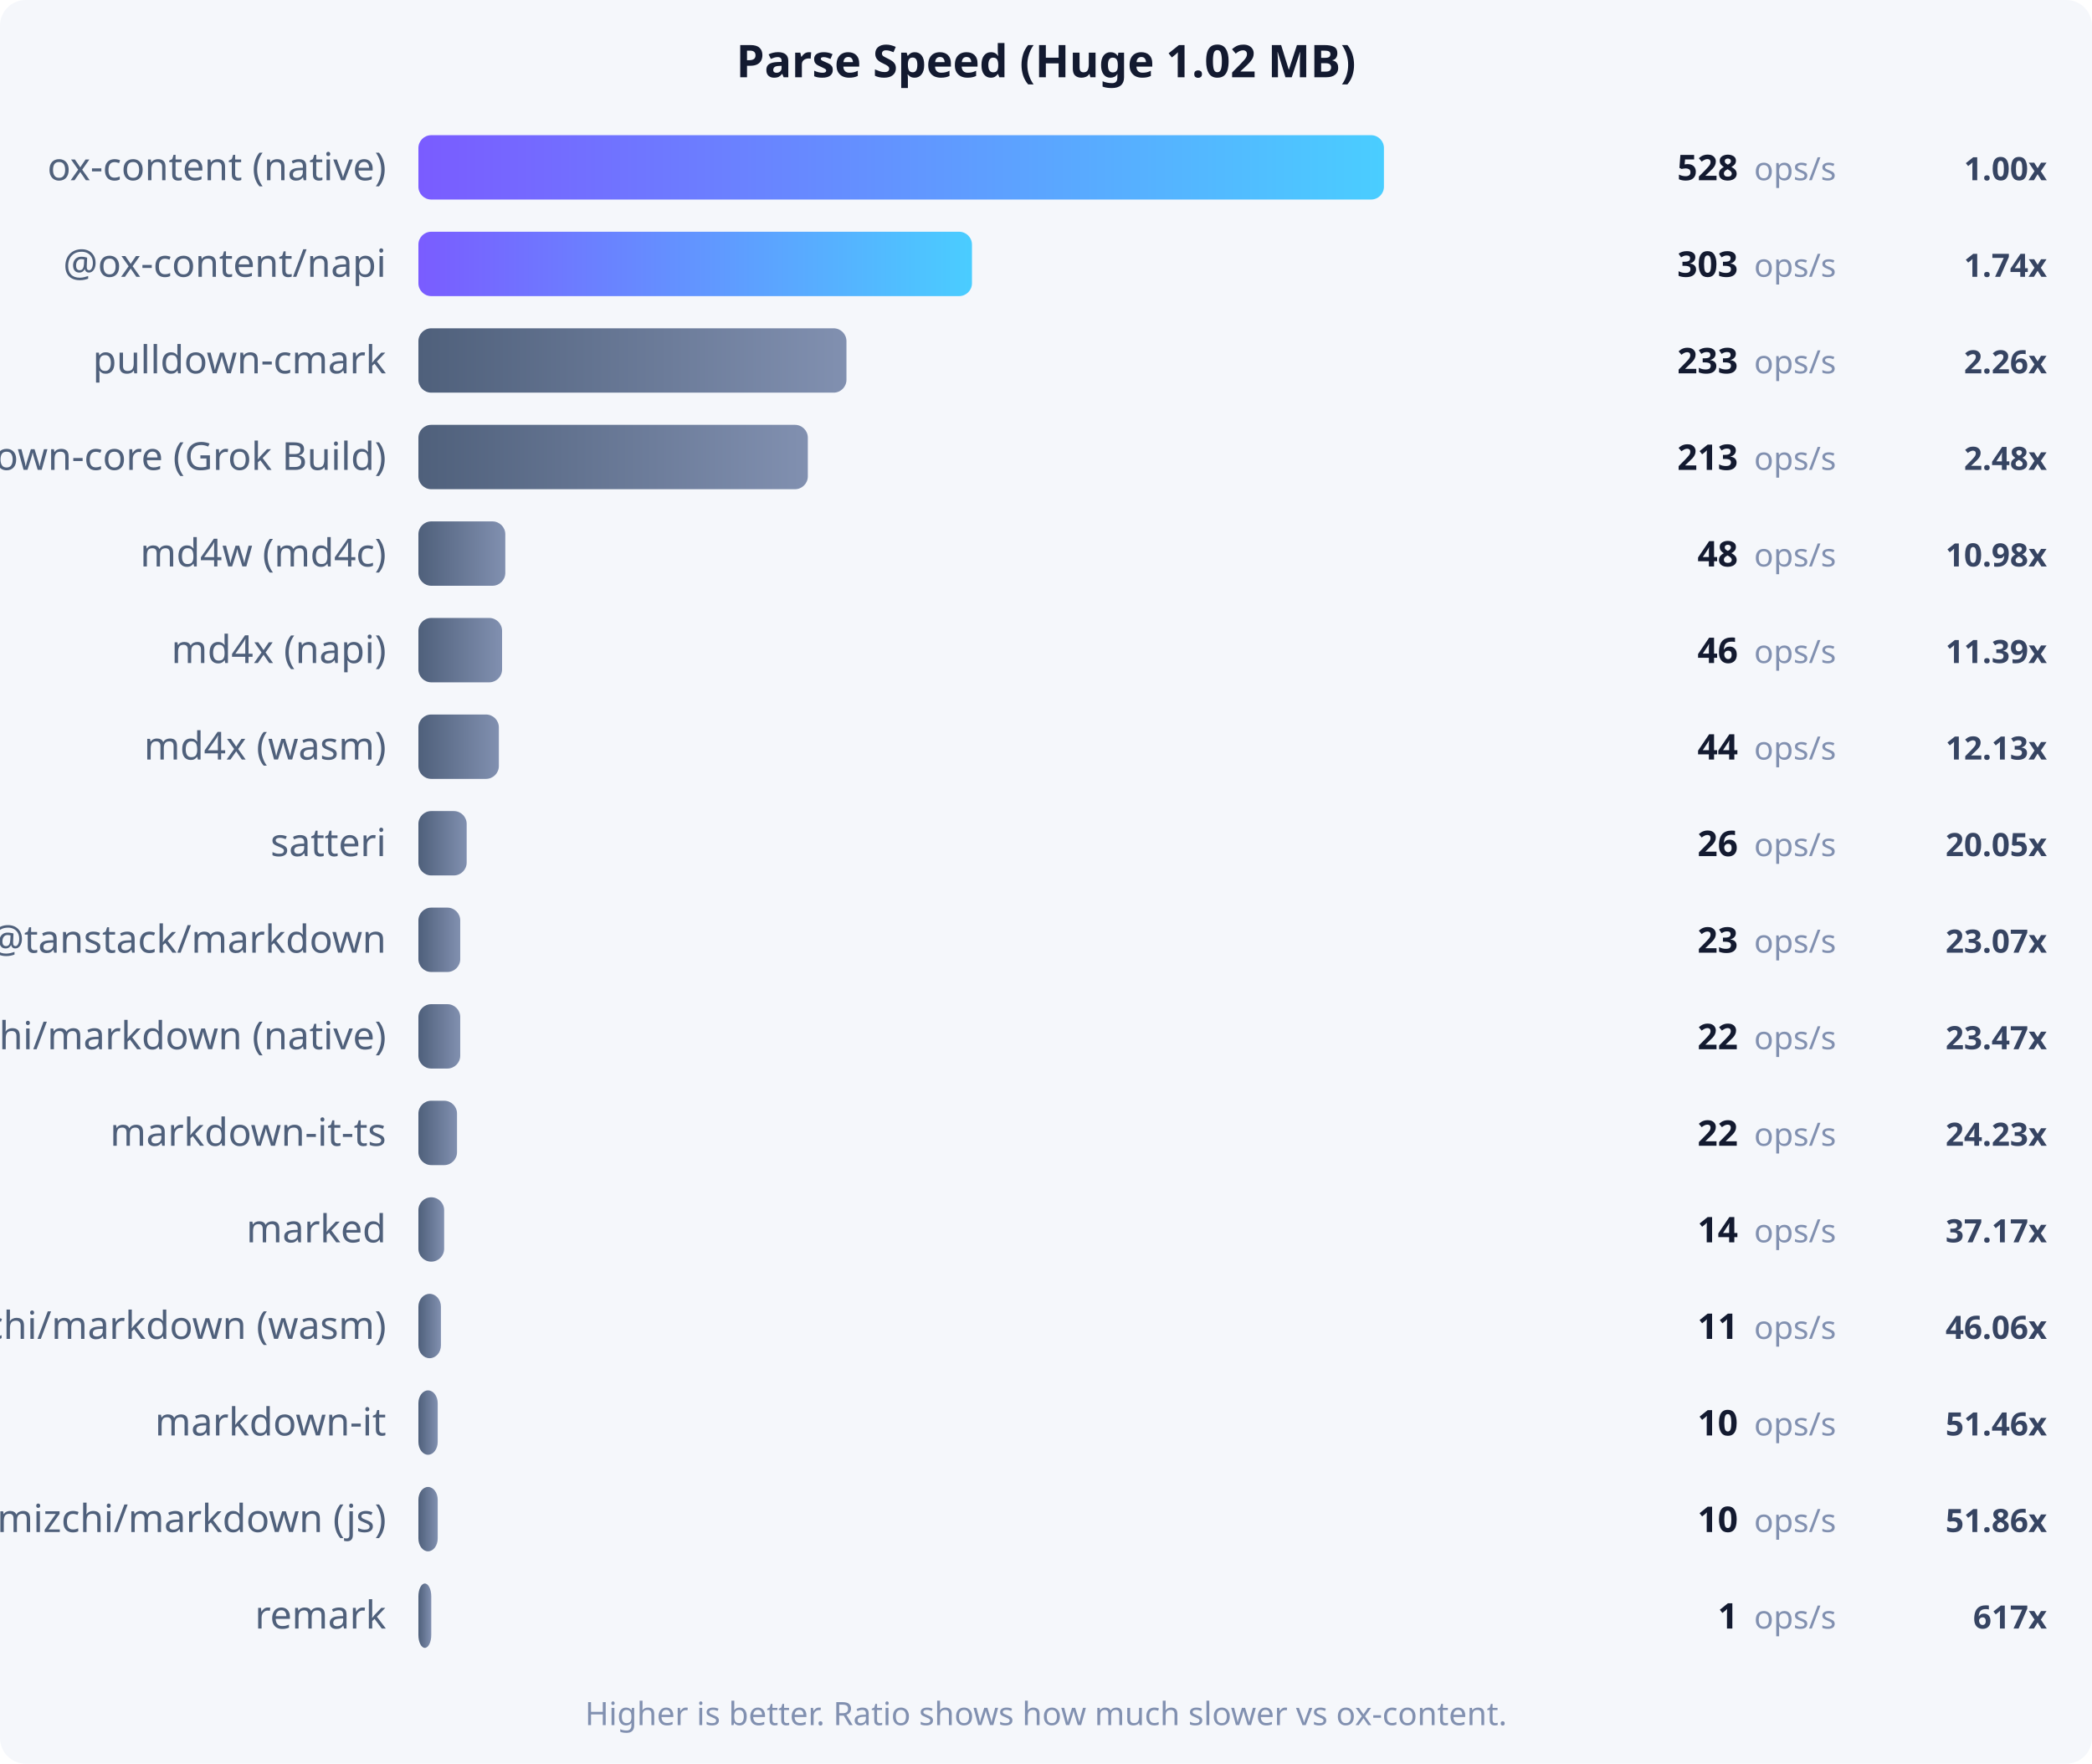
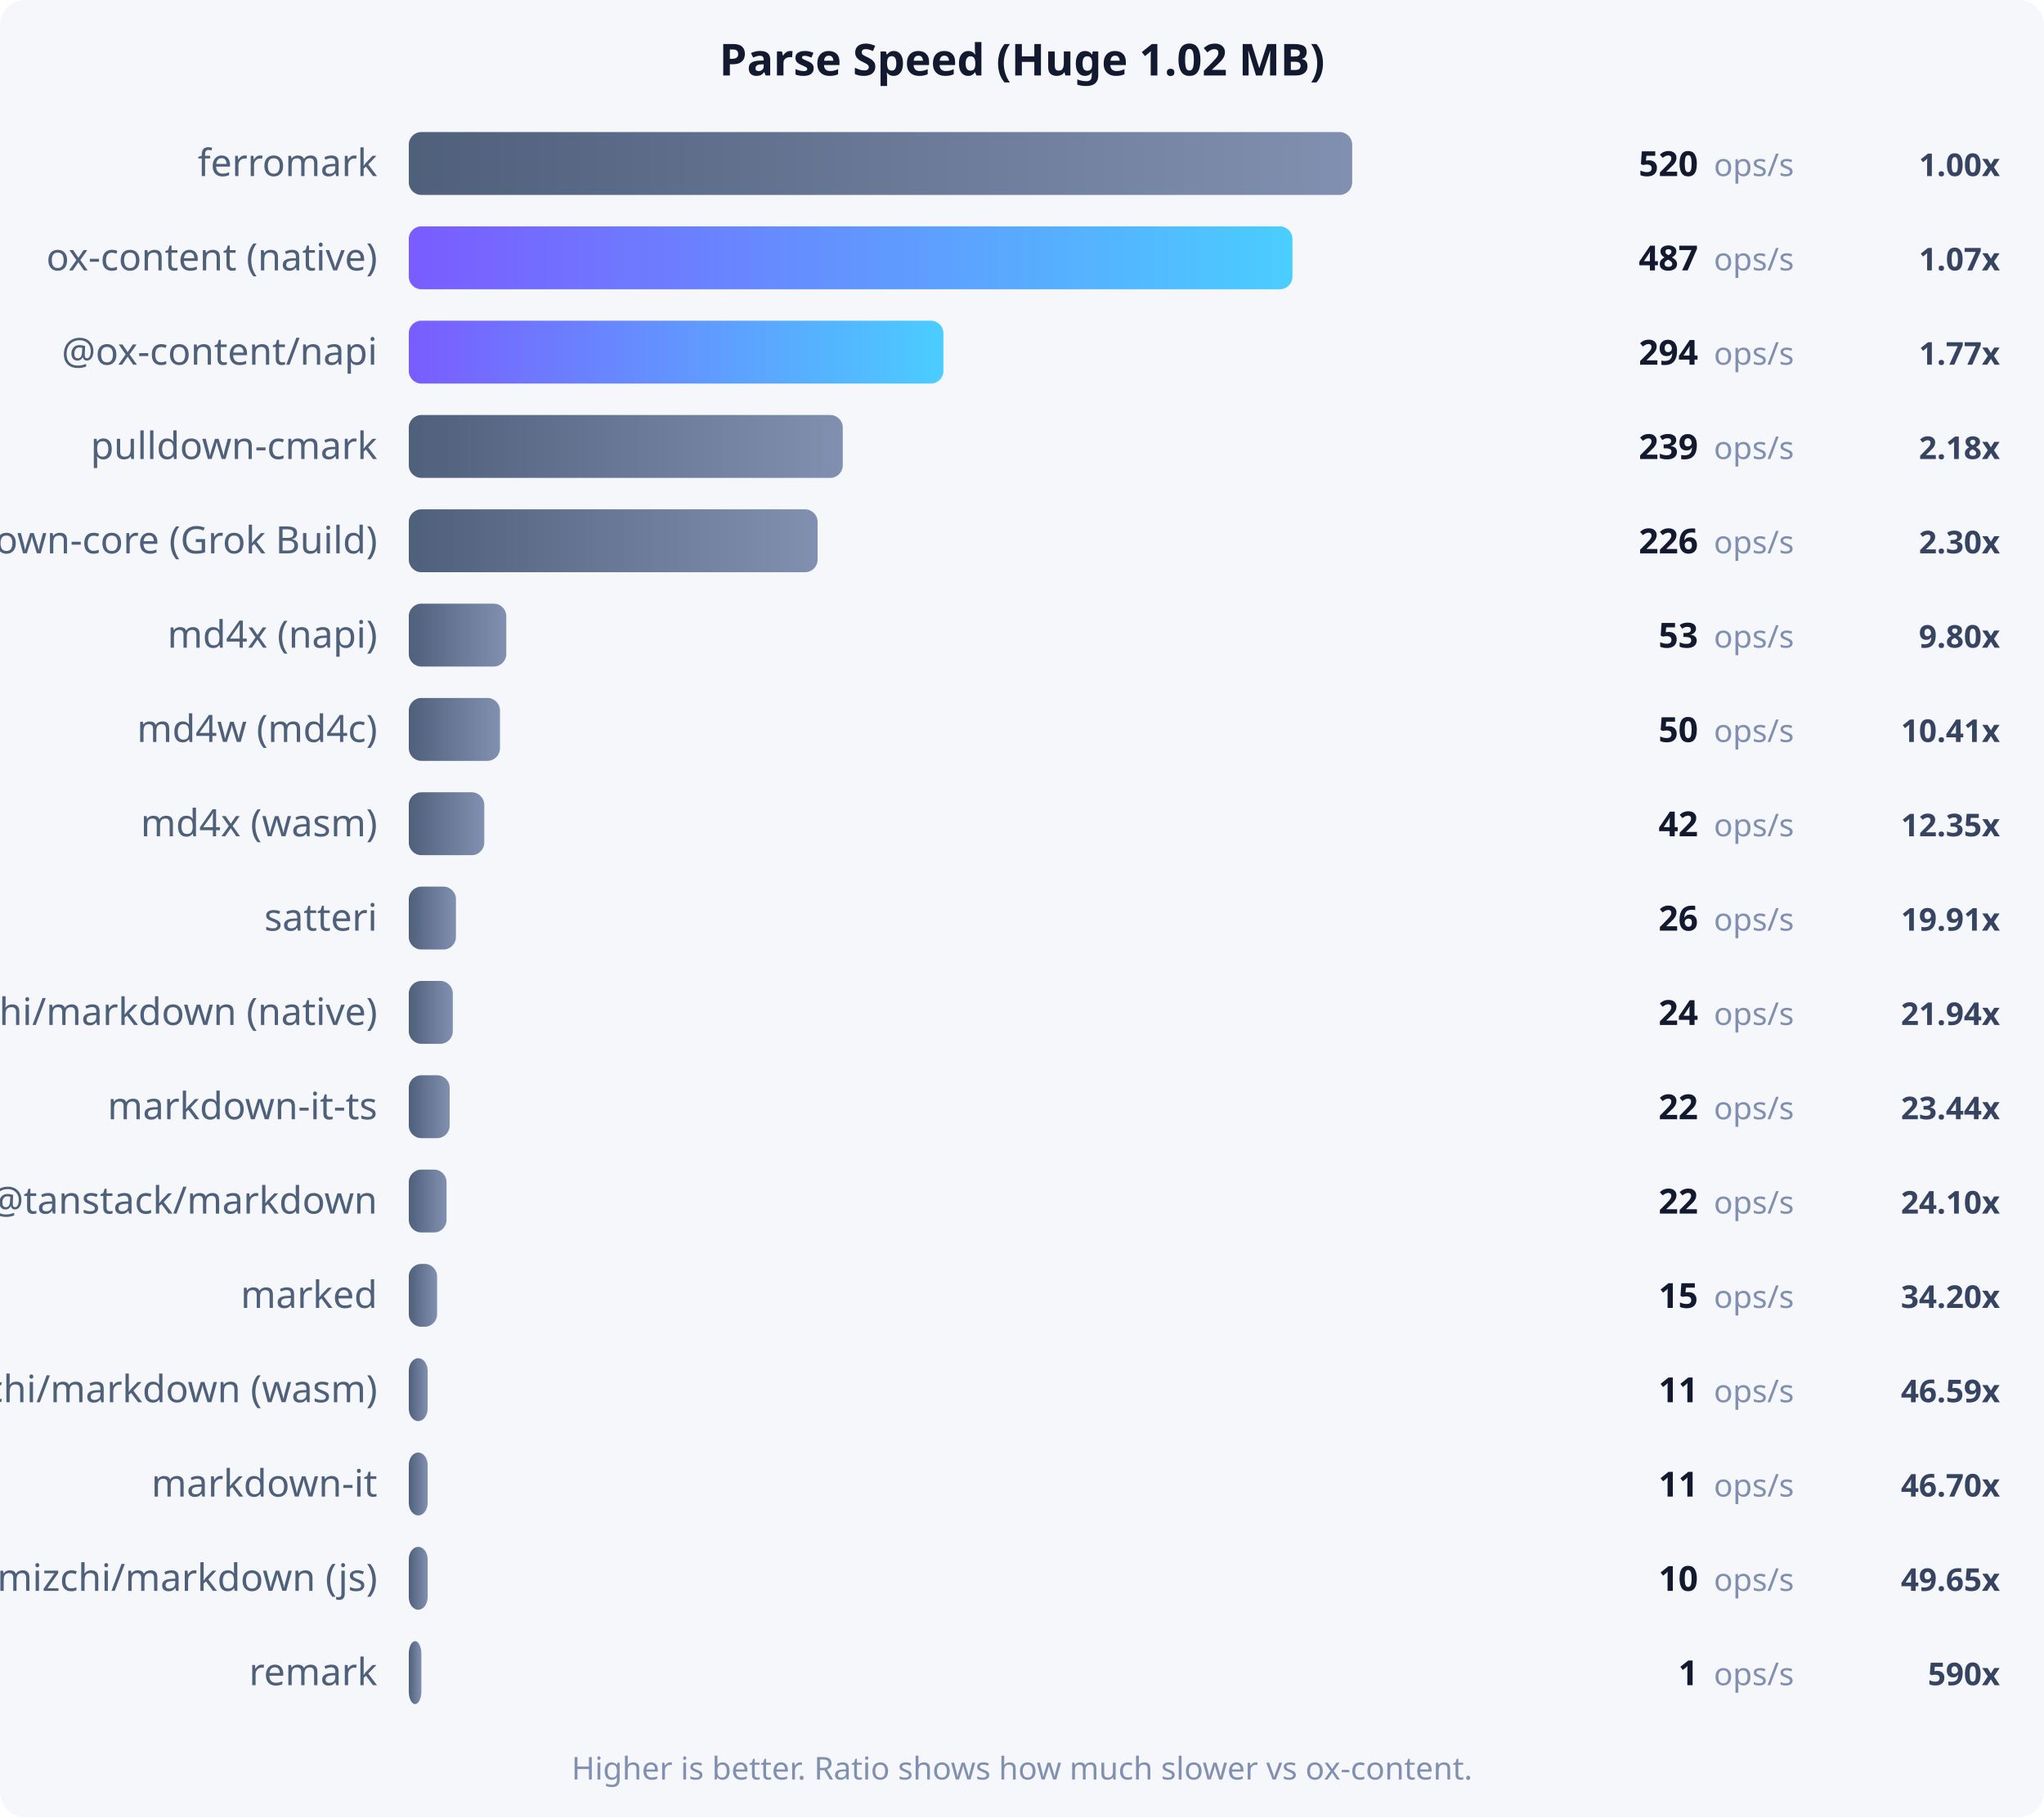
- <svg xmlns="http://www.w3.org/2000/svg" viewBox="0 0 650 548">
+ <svg xmlns="http://www.w3.org/2000/svg" viewBox="0 0 650 578">
  <defs>
    <linearGradient id="oxGrad" x1="0%" y1="0%" x2="100%" y2="0%">
      <stop offset="0%" style="stop-color:#7a5cff" />
      <stop offset="100%" style="stop-color:#4acdff" />
    </linearGradient>
    <linearGradient id="grayGrad" x1="0%" y1="0%" x2="100%" y2="0%">
      <stop offset="0%" style="stop-color:#4f607b" />
      <stop offset="100%" style="stop-color:#8190b0" />
    </linearGradient>
  </defs>
  <style>
    .title { font: bold 14px IBM Plex Sans, system-ui, sans-serif; fill: #131a30; }
    .label { font: 12px IBM Plex Sans, system-ui, sans-serif; fill: #4f607b; }
    .value { font: bold 11px IBM Plex Sans, system-ui, sans-serif; fill: #131a30; }
    .unit { font: 10px IBM Plex Sans, system-ui, sans-serif; fill: #8190b0; }
    .ratio { font: bold 10px IBM Plex Sans, system-ui, sans-serif; fill: #364462; }
  </style>
-   <rect width="650" height="548" fill="#f5f7fb" rx="8" />
+   <rect width="650" height="578" fill="#f5f7fb" rx="8" />
  <text x="325" y="24" text-anchor="middle" class="title">Parse Speed (Huge 1.02 MB)</text>
-   <text x="120" y="56" text-anchor="end" class="label">ox-content (native)</text>
-   <rect x="130" y="42" width="300" height="20" rx="4" fill="url(#oxGrad)" />
-   <text x="540" y="56" text-anchor="end" class="value">528</text>
+   <text x="120" y="56" text-anchor="end" class="label">ferromark</text>
+   <rect x="130" y="42" width="300" height="20" rx="4" fill="url(#grayGrad)" />
+   <text x="540" y="56" text-anchor="end" class="value">520</text>
  <text x="545" y="56" class="unit">ops/s</text>
  <text x="636" y="56" text-anchor="end" class="ratio">1.00x</text>
-   <text x="120" y="86" text-anchor="end" class="label">@ox-content/napi</text>
-   <rect x="130" y="72" width="172" height="20" rx="4" fill="url(#oxGrad)" />
-   <text x="540" y="86" text-anchor="end" class="value">303</text>
+   <text x="120" y="86" text-anchor="end" class="label">ox-content (native)</text>
+   <rect x="130" y="72" width="281" height="20" rx="4" fill="url(#oxGrad)" />
+   <text x="540" y="86" text-anchor="end" class="value">487</text>
  <text x="545" y="86" class="unit">ops/s</text>
-   <text x="636" y="86" text-anchor="end" class="ratio">1.74x</text>
-   <text x="120" y="116" text-anchor="end" class="label">pulldown-cmark</text>
-   <rect x="130" y="102" width="133" height="20" rx="4" fill="url(#grayGrad)" />
-   <text x="540" y="116" text-anchor="end" class="value">233</text>
+   <text x="636" y="86" text-anchor="end" class="ratio">1.07x</text>
+   <text x="120" y="116" text-anchor="end" class="label">@ox-content/napi</text>
+   <rect x="130" y="102" width="170" height="20" rx="4" fill="url(#oxGrad)" />
+   <text x="540" y="116" text-anchor="end" class="value">294</text>
  <text x="545" y="116" class="unit">ops/s</text>
-   <text x="636" y="116" text-anchor="end" class="ratio">2.26x</text>
-   <text x="120" y="146" text-anchor="end" class="label">xai-grok-markdown-core (Grok Build)</text>
-   <rect x="130" y="132" width="121" height="20" rx="4" fill="url(#grayGrad)" />
-   <text x="540" y="146" text-anchor="end" class="value">213</text>
+   <text x="636" y="116" text-anchor="end" class="ratio">1.77x</text>
+   <text x="120" y="146" text-anchor="end" class="label">pulldown-cmark</text>
+   <rect x="130" y="132" width="138" height="20" rx="4" fill="url(#grayGrad)" />
+   <text x="540" y="146" text-anchor="end" class="value">239</text>
  <text x="545" y="146" class="unit">ops/s</text>
-   <text x="636" y="146" text-anchor="end" class="ratio">2.48x</text>
-   <text x="120" y="176" text-anchor="end" class="label">md4w (md4c)</text>
-   <rect x="130" y="162" width="27" height="20" rx="4" fill="url(#grayGrad)" />
-   <text x="540" y="176" text-anchor="end" class="value">48</text>
+   <text x="636" y="146" text-anchor="end" class="ratio">2.18x</text>
+   <text x="120" y="176" text-anchor="end" class="label">xai-grok-markdown-core (Grok Build)</text>
+   <rect x="130" y="162" width="130" height="20" rx="4" fill="url(#grayGrad)" />
+   <text x="540" y="176" text-anchor="end" class="value">226</text>
  <text x="545" y="176" class="unit">ops/s</text>
-   <text x="636" y="176" text-anchor="end" class="ratio">10.98x</text>
+   <text x="636" y="176" text-anchor="end" class="ratio">2.30x</text>
  <text x="120" y="206" text-anchor="end" class="label">md4x (napi)</text>
-   <rect x="130" y="192" width="26" height="20" rx="4" fill="url(#grayGrad)" />
-   <text x="540" y="206" text-anchor="end" class="value">46</text>
+   <rect x="130" y="192" width="31" height="20" rx="4" fill="url(#grayGrad)" />
+   <text x="540" y="206" text-anchor="end" class="value">53</text>
  <text x="545" y="206" class="unit">ops/s</text>
-   <text x="636" y="206" text-anchor="end" class="ratio">11.39x</text>
-   <text x="120" y="236" text-anchor="end" class="label">md4x (wasm)</text>
-   <rect x="130" y="222" width="25" height="20" rx="4" fill="url(#grayGrad)" />
-   <text x="540" y="236" text-anchor="end" class="value">44</text>
+   <text x="636" y="206" text-anchor="end" class="ratio">9.80x</text>
+   <text x="120" y="236" text-anchor="end" class="label">md4w (md4c)</text>
+   <rect x="130" y="222" width="29" height="20" rx="4" fill="url(#grayGrad)" />
+   <text x="540" y="236" text-anchor="end" class="value">50</text>
  <text x="545" y="236" class="unit">ops/s</text>
-   <text x="636" y="236" text-anchor="end" class="ratio">12.13x</text>
-   <text x="120" y="266" text-anchor="end" class="label">satteri</text>
-   <rect x="130" y="252" width="15" height="20" rx="4" fill="url(#grayGrad)" />
-   <text x="540" y="266" text-anchor="end" class="value">26</text>
+   <text x="636" y="236" text-anchor="end" class="ratio">10.41x</text>
+   <text x="120" y="266" text-anchor="end" class="label">md4x (wasm)</text>
+   <rect x="130" y="252" width="24" height="20" rx="4" fill="url(#grayGrad)" />
+   <text x="540" y="266" text-anchor="end" class="value">42</text>
  <text x="545" y="266" class="unit">ops/s</text>
-   <text x="636" y="266" text-anchor="end" class="ratio">20.05x</text>
-   <text x="120" y="296" text-anchor="end" class="label">@tanstack/markdown</text>
-   <rect x="130" y="282" width="13" height="20" rx="4" fill="url(#grayGrad)" />
-   <text x="540" y="296" text-anchor="end" class="value">23</text>
+   <text x="636" y="266" text-anchor="end" class="ratio">12.35x</text>
+   <text x="120" y="296" text-anchor="end" class="label">satteri</text>
+   <rect x="130" y="282" width="15" height="20" rx="4" fill="url(#grayGrad)" />
+   <text x="540" y="296" text-anchor="end" class="value">26</text>
  <text x="545" y="296" class="unit">ops/s</text>
-   <text x="636" y="296" text-anchor="end" class="ratio">23.07x</text>
+   <text x="636" y="296" text-anchor="end" class="ratio">19.91x</text>
  <text x="120" y="326" text-anchor="end" class="label">@mizchi/markdown (native)</text>
-   <rect x="130" y="312" width="13" height="20" rx="4" fill="url(#grayGrad)" />
-   <text x="540" y="326" text-anchor="end" class="value">22</text>
+   <rect x="130" y="312" width="14" height="20" rx="4" fill="url(#grayGrad)" />
+   <text x="540" y="326" text-anchor="end" class="value">24</text>
  <text x="545" y="326" class="unit">ops/s</text>
-   <text x="636" y="326" text-anchor="end" class="ratio">23.47x</text>
+   <text x="636" y="326" text-anchor="end" class="ratio">21.94x</text>
  <text x="120" y="356" text-anchor="end" class="label">markdown-it-ts</text>
-   <rect x="130" y="342" width="12" height="20" rx="4" fill="url(#grayGrad)" />
+   <rect x="130" y="342" width="13" height="20" rx="4" fill="url(#grayGrad)" />
  <text x="540" y="356" text-anchor="end" class="value">22</text>
  <text x="545" y="356" class="unit">ops/s</text>
-   <text x="636" y="356" text-anchor="end" class="ratio">24.23x</text>
-   <text x="120" y="386" text-anchor="end" class="label">marked</text>
-   <rect x="130" y="372" width="8" height="20" rx="4" fill="url(#grayGrad)" />
-   <text x="540" y="386" text-anchor="end" class="value">14</text>
+   <text x="636" y="356" text-anchor="end" class="ratio">23.44x</text>
+   <text x="120" y="386" text-anchor="end" class="label">@tanstack/markdown</text>
+   <rect x="130" y="372" width="12" height="20" rx="4" fill="url(#grayGrad)" />
+   <text x="540" y="386" text-anchor="end" class="value">22</text>
  <text x="545" y="386" class="unit">ops/s</text>
-   <text x="636" y="386" text-anchor="end" class="ratio">37.17x</text>
-   <text x="120" y="416" text-anchor="end" class="label">@mizchi/markdown (wasm)</text>
-   <rect x="130" y="402" width="7" height="20" rx="4" fill="url(#grayGrad)" />
-   <text x="540" y="416" text-anchor="end" class="value">11</text>
+   <text x="636" y="386" text-anchor="end" class="ratio">24.10x</text>
+   <text x="120" y="416" text-anchor="end" class="label">marked</text>
+   <rect x="130" y="402" width="9" height="20" rx="4" fill="url(#grayGrad)" />
+   <text x="540" y="416" text-anchor="end" class="value">15</text>
  <text x="545" y="416" class="unit">ops/s</text>
-   <text x="636" y="416" text-anchor="end" class="ratio">46.06x</text>
-   <text x="120" y="446" text-anchor="end" class="label">markdown-it</text>
+   <text x="636" y="416" text-anchor="end" class="ratio">34.20x</text>
+   <text x="120" y="446" text-anchor="end" class="label">@mizchi/markdown (wasm)</text>
  <rect x="130" y="432" width="6" height="20" rx="4" fill="url(#grayGrad)" />
-   <text x="540" y="446" text-anchor="end" class="value">10</text>
+   <text x="540" y="446" text-anchor="end" class="value">11</text>
  <text x="545" y="446" class="unit">ops/s</text>
-   <text x="636" y="446" text-anchor="end" class="ratio">51.46x</text>
-   <text x="120" y="476" text-anchor="end" class="label">@mizchi/markdown (js)</text>
+   <text x="636" y="446" text-anchor="end" class="ratio">46.59x</text>
+   <text x="120" y="476" text-anchor="end" class="label">markdown-it</text>
  <rect x="130" y="462" width="6" height="20" rx="4" fill="url(#grayGrad)" />
-   <text x="540" y="476" text-anchor="end" class="value">10</text>
+   <text x="540" y="476" text-anchor="end" class="value">11</text>
  <text x="545" y="476" class="unit">ops/s</text>
-   <text x="636" y="476" text-anchor="end" class="ratio">51.86x</text>
-   <text x="120" y="506" text-anchor="end" class="label">remark</text>
-   <rect x="130" y="492" width="4" height="20" rx="4" fill="url(#grayGrad)" />
-   <text x="540" y="506" text-anchor="end" class="value">1</text>
+   <text x="636" y="476" text-anchor="end" class="ratio">46.70x</text>
+   <text x="120" y="506" text-anchor="end" class="label">@mizchi/markdown (js)</text>
+   <rect x="130" y="492" width="6" height="20" rx="4" fill="url(#grayGrad)" />
+   <text x="540" y="506" text-anchor="end" class="value">10</text>
  <text x="545" y="506" class="unit">ops/s</text>
-   <text x="636" y="506" text-anchor="end" class="ratio">617x</text>
-   <text x="325" y="536" text-anchor="middle" class="unit">Higher is better. Ratio shows how much slower vs ox-content.</text>
+   <text x="636" y="506" text-anchor="end" class="ratio">49.65x</text>
+   <text x="120" y="536" text-anchor="end" class="label">remark</text>
+   <rect x="130" y="522" width="4" height="20" rx="4" fill="url(#grayGrad)" />
+   <text x="540" y="536" text-anchor="end" class="value">1</text>
+   <text x="545" y="536" class="unit">ops/s</text>
+   <text x="636" y="536" text-anchor="end" class="ratio">590x</text>
+   <text x="325" y="566" text-anchor="middle" class="unit">Higher is better. Ratio shows how much slower vs ox-content.</text>
</svg>
